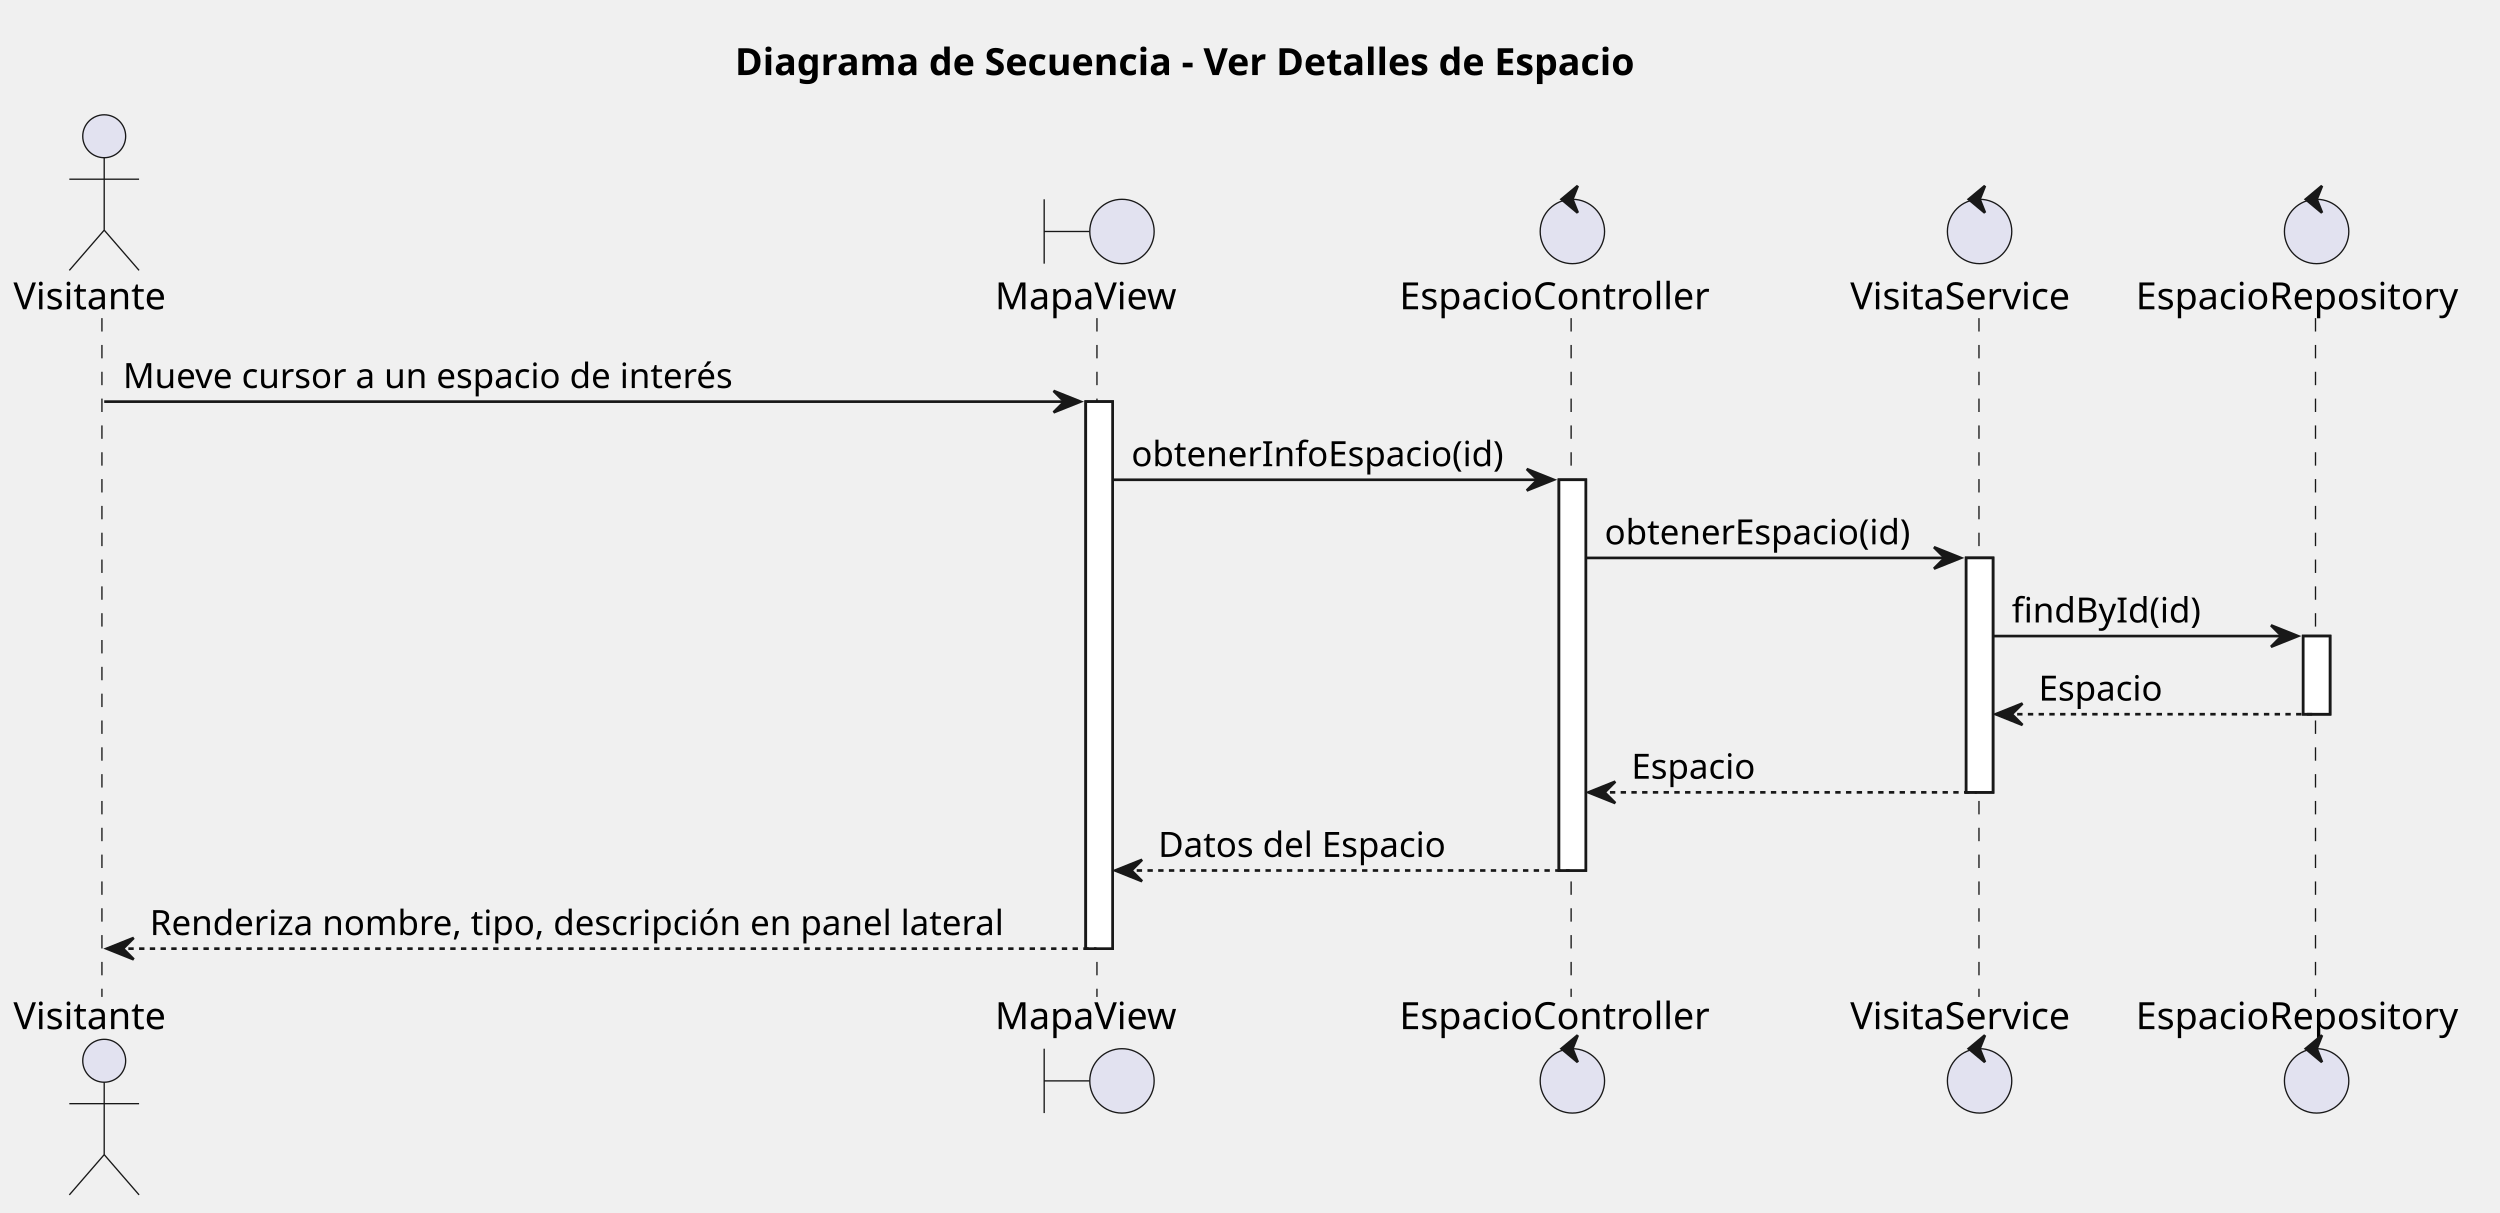
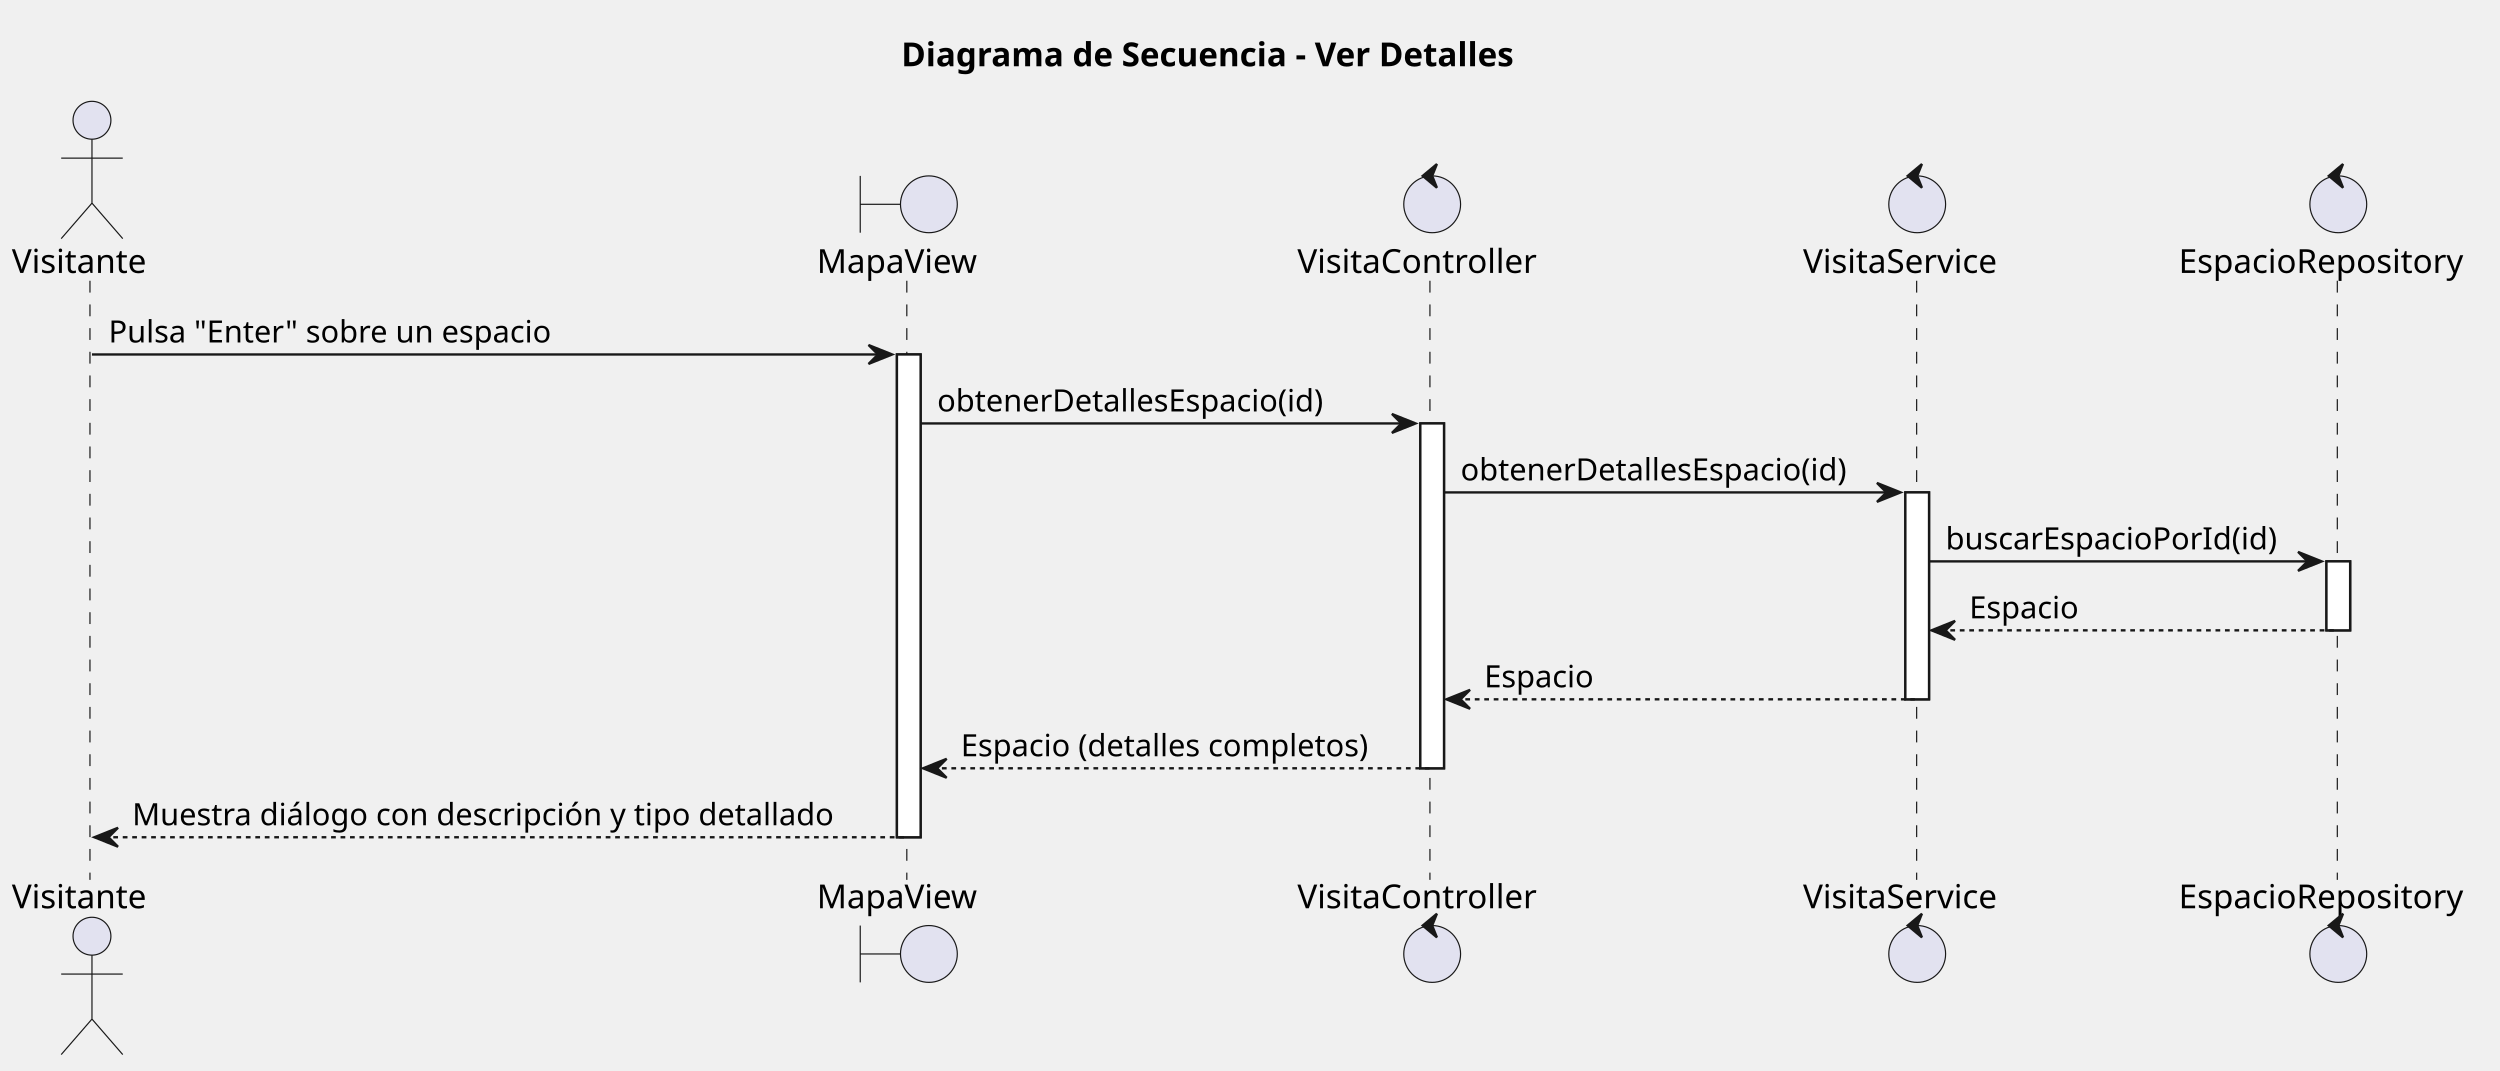
- <svg xmlns="http://www.w3.org/2000/svg" contentStyleType="text/css" data-diagram-type="SEQUENCE" height="452px" preserveAspectRatio="none" style="width:932px;height:452px;background:#FFFFFF;" version="1.1" viewBox="0 0 932 452" width="932px" zoomAndPan="magnify">
+ <svg xmlns="http://www.w3.org/2000/svg" contentStyleType="text/css" data-diagram-type="SEQUENCE" height="452px" preserveAspectRatio="none" style="width:1056px;height:452px;background:#FFFFFF;" version="1.1" viewBox="0 0 1056 452" width="1056px" zoomAndPan="magnify">
  <defs />
  <g>
-     <text fill="#000000" font-family="sans-serif" font-size="14" font-weight="bold" lengthAdjust="spacing" textLength="387.085" x="273.982" y="27.995">Diagrama de Secuencia - Ver Detalles de Espacio</text>
+     <text fill="#000000" font-family="sans-serif" font-size="14" font-weight="bold" lengthAdjust="spacing" textLength="297.739" x="380.686" y="27.995">Diagrama de Secuencia - Ver Detalles</text>
    <g>
-       <rect fill="#FFFFFF" height="203.93" style="stroke:#181818;stroke-width:1;" width="10" x="404.77" y="149.727" />
+       <rect fill="#FFFFFF" height="203.93" style="stroke:#181818;stroke-width:1;" width="10" x="378.865" y="149.727" />
    </g>
    <g>
-       <rect fill="#FFFFFF" height="145.664" style="stroke:#181818;stroke-width:1;" width="10" x="581.182" y="178.859" />
+       <rect fill="#FFFFFF" height="145.664" style="stroke:#181818;stroke-width:1;" width="10" x="599.95" y="178.859" />
    </g>
    <g>
-       <rect fill="#FFFFFF" height="87.398" style="stroke:#181818;stroke-width:1;" width="10" x="732.99" y="207.992" />
+       <rect fill="#FFFFFF" height="87.398" style="stroke:#181818;stroke-width:1;" width="10" x="804.824" y="207.992" />
    </g>
    <g>
-       <rect fill="#FFFFFF" height="29.133" style="stroke:#181818;stroke-width:1;" width="10" x="858.635" y="237.125" />
+       <rect fill="#FFFFFF" height="29.133" style="stroke:#181818;stroke-width:1;" width="10" x="982.696" y="237.125" />
    </g>
    <g>
      <rect fill="#000000" fill-opacity="0" height="253.062" width="8" x="34.847" y="118.594" />
      <line style="stroke:#181818;stroke-width:0.5;stroke-dasharray:5,5;" x1="38" x2="38" y1="118.594" y2="371.656" />
    </g>
    <g>
-       <rect fill="#000000" fill-opacity="0" height="253.062" width="8" x="405.77" y="118.594" />
-       <line style="stroke:#181818;stroke-width:0.5;stroke-dasharray:5,5;" x1="408.943" x2="408.943" y1="118.594" y2="371.656" />
+       <rect fill="#000000" fill-opacity="0" height="253.062" width="8" x="379.865" y="118.594" />
+       <line style="stroke:#181818;stroke-width:0.5;stroke-dasharray:5,5;" x1="383.038" x2="383.038" y1="118.594" y2="371.656" />
    </g>
    <g>
-       <rect fill="#000000" fill-opacity="0" height="253.062" width="8" x="582.182" y="118.594" />
-       <line style="stroke:#181818;stroke-width:0.5;stroke-dasharray:5,5;" x1="585.716" x2="585.716" y1="118.594" y2="371.656" />
+       <rect fill="#000000" fill-opacity="0" height="253.062" width="8" x="600.95" y="118.594" />
+       <line style="stroke:#181818;stroke-width:0.5;stroke-dasharray:5,5;" x1="604.004" x2="604.004" y1="118.594" y2="371.656" />
    </g>
    <g>
-       <rect fill="#000000" fill-opacity="0" height="253.062" width="8" x="733.99" y="118.594" />
-       <line style="stroke:#181818;stroke-width:0.5;stroke-dasharray:5,5;" x1="737.76" x2="737.76" y1="118.594" y2="371.656" />
+       <rect fill="#000000" fill-opacity="0" height="253.062" width="8" x="805.824" y="118.594" />
+       <line style="stroke:#181818;stroke-width:0.5;stroke-dasharray:5,5;" x1="809.594" x2="809.594" y1="118.594" y2="371.656" />
    </g>
    <g>
-       <rect fill="#000000" fill-opacity="0" height="253.062" width="8" x="859.635" y="118.594" />
-       <line style="stroke:#181818;stroke-width:0.5;stroke-dasharray:5,5;" x1="863.22" x2="863.22" y1="118.594" y2="371.656" />
+       <rect fill="#000000" fill-opacity="0" height="253.062" width="8" x="983.696" y="118.594" />
+       <line style="stroke:#181818;stroke-width:0.5;stroke-dasharray:5,5;" x1="987.281" x2="987.281" y1="118.594" y2="371.656" />
    </g>
    <g class="participant participant-head" data-participant="visitor">
      <text fill="#000000" font-family="sans-serif" font-size="14" lengthAdjust="spacing" textLength="61.694" x="5" y="115.292">Visitante</text>
      <ellipse cx="38.847" cy="50.797" fill="#E2E2F0" rx="8" ry="8" style="stroke:#181818;stroke-width:0.5;" />
      <path d="M38.847,58.797 L38.847,85.797 M25.847,66.797 L51.847,66.797 M38.847,85.797 L25.847,100.797 M38.847,85.797 L51.847,100.797" fill="none" style="stroke:#181818;stroke-width:0.5;" />
    </g>
    <g class="participant participant-tail" data-participant="visitor">
      <text fill="#000000" font-family="sans-serif" font-size="14" lengthAdjust="spacing" textLength="61.694" x="5" y="383.651">Visitante</text>
      <ellipse cx="38.847" cy="395.453" fill="#E2E2F0" rx="8" ry="8" style="stroke:#181818;stroke-width:0.5;" />
      <path d="M38.847,403.453 L38.847,430.453 M25.847,411.453 L51.847,411.453 M38.847,430.453 L25.847,445.453 M38.847,430.453 L51.847,445.453" fill="none" style="stroke:#181818;stroke-width:0.5;" />
    </g>
    <g class="participant participant-head" data-participant="view">
-       <text fill="#000000" font-family="sans-serif" font-size="14" lengthAdjust="spacing" textLength="71.654" x="370.943" y="115.292">MapaView</text>
-       <path d="M389.27,74.297 L389.27,98.297 M389.27,86.297 L406.27,86.297" fill="none" style="stroke:#181818;stroke-width:0.5;" />
-       <ellipse cx="418.27" cy="86.297" fill="#E2E2F0" rx="12" ry="12" style="stroke:#181818;stroke-width:0.5;" />
+       <text fill="#000000" font-family="sans-serif" font-size="14" lengthAdjust="spacing" textLength="71.654" x="345.038" y="115.292">MapaView</text>
+       <path d="M363.365,74.297 L363.365,98.297 M363.365,86.297 L380.365,86.297" fill="none" style="stroke:#181818;stroke-width:0.5;" />
+       <ellipse cx="392.365" cy="86.297" fill="#E2E2F0" rx="12" ry="12" style="stroke:#181818;stroke-width:0.5;" />
    </g>
    <g class="participant participant-tail" data-participant="view">
-       <text fill="#000000" font-family="sans-serif" font-size="14" lengthAdjust="spacing" textLength="71.654" x="370.943" y="383.651">MapaView</text>
-       <path d="M389.27,390.953 L389.27,414.953 M389.27,402.953 L406.27,402.953" fill="none" style="stroke:#181818;stroke-width:0.5;" />
-       <ellipse cx="418.27" cy="402.953" fill="#E2E2F0" rx="12" ry="12" style="stroke:#181818;stroke-width:0.5;" />
+       <text fill="#000000" font-family="sans-serif" font-size="14" lengthAdjust="spacing" textLength="71.654" x="345.038" y="383.651">MapaView</text>
+       <path d="M363.365,390.953 L363.365,414.953 M363.365,402.953 L380.365,402.953" fill="none" style="stroke:#181818;stroke-width:0.5;" />
+       <ellipse cx="392.365" cy="402.953" fill="#E2E2F0" rx="12" ry="12" style="stroke:#181818;stroke-width:0.5;" />
    </g>
    <g class="participant participant-head" data-participant="controller">
-       <text fill="#000000" font-family="sans-serif" font-size="14" lengthAdjust="spacing" textLength="122.931" x="521.716" y="115.292">EspacioController</text>
-       <ellipse cx="586.182" cy="86.297" fill="#E2E2F0" rx="12" ry="12" style="stroke:#181818;stroke-width:0.5;" />
-       <polygon fill="#181818" points="582.182,74.297,588.182,69.297,586.182,74.297,588.182,79.297,582.182,74.297" style="stroke:#181818;stroke-width:1;" />
+       <text fill="#000000" font-family="sans-serif" font-size="14" lengthAdjust="spacing" textLength="107.892" x="548.004" y="115.292">VisitaController</text>
+       <ellipse cx="604.95" cy="86.297" fill="#E2E2F0" rx="12" ry="12" style="stroke:#181818;stroke-width:0.5;" />
+       <polygon fill="#181818" points="600.95,74.297,606.95,69.297,604.95,74.297,606.95,79.297,600.95,74.297" style="stroke:#181818;stroke-width:1;" />
    </g>
    <g class="participant participant-tail" data-participant="controller">
-       <text fill="#000000" font-family="sans-serif" font-size="14" lengthAdjust="spacing" textLength="122.931" x="521.716" y="383.651">EspacioController</text>
-       <ellipse cx="586.182" cy="402.953" fill="#E2E2F0" rx="12" ry="12" style="stroke:#181818;stroke-width:0.5;" />
-       <polygon fill="#181818" points="582.182,390.953,588.182,385.953,586.182,390.953,588.182,395.953,582.182,390.953" style="stroke:#181818;stroke-width:1;" />
+       <text fill="#000000" font-family="sans-serif" font-size="14" lengthAdjust="spacing" textLength="107.892" x="548.004" y="383.651">VisitaController</text>
+       <ellipse cx="604.95" cy="402.953" fill="#E2E2F0" rx="12" ry="12" style="stroke:#181818;stroke-width:0.5;" />
+       <polygon fill="#181818" points="600.95,390.953,606.95,385.953,604.95,390.953,606.95,395.953,600.95,390.953" style="stroke:#181818;stroke-width:1;" />
    </g>
    <g class="participant participant-head" data-participant="service">
-       <text fill="#000000" font-family="sans-serif" font-size="14" lengthAdjust="spacing" textLength="90.46" x="689.76" y="115.292">VisitaService</text>
-       <ellipse cx="737.99" cy="86.297" fill="#E2E2F0" rx="12" ry="12" style="stroke:#181818;stroke-width:0.5;" />
-       <polygon fill="#181818" points="733.99,74.297,739.99,69.297,737.99,74.297,739.99,79.297,733.99,74.297" style="stroke:#181818;stroke-width:1;" />
+       <text fill="#000000" font-family="sans-serif" font-size="14" lengthAdjust="spacing" textLength="90.46" x="761.594" y="115.292">VisitaService</text>
+       <ellipse cx="809.824" cy="86.297" fill="#E2E2F0" rx="12" ry="12" style="stroke:#181818;stroke-width:0.5;" />
+       <polygon fill="#181818" points="805.824,74.297,811.824,69.297,809.824,74.297,811.824,79.297,805.824,74.297" style="stroke:#181818;stroke-width:1;" />
    </g>
    <g class="participant participant-tail" data-participant="service">
-       <text fill="#000000" font-family="sans-serif" font-size="14" lengthAdjust="spacing" textLength="90.46" x="689.76" y="383.651">VisitaService</text>
-       <ellipse cx="737.99" cy="402.953" fill="#E2E2F0" rx="12" ry="12" style="stroke:#181818;stroke-width:0.5;" />
-       <polygon fill="#181818" points="733.99,390.953,739.99,385.953,737.99,390.953,739.99,395.953,733.99,390.953" style="stroke:#181818;stroke-width:1;" />
+       <text fill="#000000" font-family="sans-serif" font-size="14" lengthAdjust="spacing" textLength="90.46" x="761.594" y="383.651">VisitaService</text>
+       <ellipse cx="809.824" cy="402.953" fill="#E2E2F0" rx="12" ry="12" style="stroke:#181818;stroke-width:0.5;" />
+       <polygon fill="#181818" points="805.824,390.953,811.824,385.953,809.824,390.953,811.824,395.953,805.824,390.953" style="stroke:#181818;stroke-width:1;" />
    </g>
    <g class="participant participant-head" data-participant="repository">
-       <text fill="#000000" font-family="sans-serif" font-size="14" lengthAdjust="spacing" textLength="128.83" x="796.22" y="115.292">EspacioRepository</text>
-       <ellipse cx="863.635" cy="86.297" fill="#E2E2F0" rx="12" ry="12" style="stroke:#181818;stroke-width:0.5;" />
-       <polygon fill="#181818" points="859.635,74.297,865.635,69.297,863.635,74.297,865.635,79.297,859.635,74.297" style="stroke:#181818;stroke-width:1;" />
+       <text fill="#000000" font-family="sans-serif" font-size="14" lengthAdjust="spacing" textLength="128.83" x="920.281" y="115.292">EspacioRepository</text>
+       <ellipse cx="987.696" cy="86.297" fill="#E2E2F0" rx="12" ry="12" style="stroke:#181818;stroke-width:0.5;" />
+       <polygon fill="#181818" points="983.696,74.297,989.696,69.297,987.696,74.297,989.696,79.297,983.696,74.297" style="stroke:#181818;stroke-width:1;" />
    </g>
    <g class="participant participant-tail" data-participant="repository">
-       <text fill="#000000" font-family="sans-serif" font-size="14" lengthAdjust="spacing" textLength="128.83" x="796.22" y="383.651">EspacioRepository</text>
-       <ellipse cx="863.635" cy="402.953" fill="#E2E2F0" rx="12" ry="12" style="stroke:#181818;stroke-width:0.5;" />
-       <polygon fill="#181818" points="859.635,390.953,865.635,385.953,863.635,390.953,865.635,395.953,859.635,390.953" style="stroke:#181818;stroke-width:1;" />
+       <text fill="#000000" font-family="sans-serif" font-size="14" lengthAdjust="spacing" textLength="128.83" x="920.281" y="383.651">EspacioRepository</text>
+       <ellipse cx="987.696" cy="402.953" fill="#E2E2F0" rx="12" ry="12" style="stroke:#181818;stroke-width:0.5;" />
+       <polygon fill="#181818" points="983.696,390.953,989.696,385.953,987.696,390.953,989.696,395.953,983.696,390.953" style="stroke:#181818;stroke-width:1;" />
    </g>
    <g>
-       <rect fill="#FFFFFF" height="203.93" style="stroke:#181818;stroke-width:1;" width="10" x="404.77" y="149.727" />
+       <rect fill="#FFFFFF" height="203.93" style="stroke:#181818;stroke-width:1;" width="10" x="378.865" y="149.727" />
    </g>
    <g>
-       <rect fill="#FFFFFF" height="145.664" style="stroke:#181818;stroke-width:1;" width="10" x="581.182" y="178.859" />
+       <rect fill="#FFFFFF" height="145.664" style="stroke:#181818;stroke-width:1;" width="10" x="599.95" y="178.859" />
    </g>
    <g>
-       <rect fill="#FFFFFF" height="87.398" style="stroke:#181818;stroke-width:1;" width="10" x="732.99" y="207.992" />
+       <rect fill="#FFFFFF" height="87.398" style="stroke:#181818;stroke-width:1;" width="10" x="804.824" y="207.992" />
    </g>
    <g>
-       <rect fill="#FFFFFF" height="29.133" style="stroke:#181818;stroke-width:1;" width="10" x="858.635" y="237.125" />
+       <rect fill="#FFFFFF" height="29.133" style="stroke:#181818;stroke-width:1;" width="10" x="982.696" y="237.125" />
    </g>
    <g class="message" data-participant-1="visitor" data-participant-2="view">
-       <polygon fill="#181818" points="392.77,145.727,402.77,149.727,392.77,153.727,396.77,149.727" style="stroke:#181818;stroke-width:1;" />
-       <line style="stroke:#181818;stroke-width:1;" x1="38.847" x2="398.77" y1="149.727" y2="149.727" />
-       <text fill="#000000" font-family="sans-serif" font-size="13" lengthAdjust="spacing" textLength="244.201" x="45.847" y="144.661">Mueve cursor a un espacio de interés</text>
+       <polygon fill="#181818" points="366.865,145.727,376.865,149.727,366.865,153.727,370.865,149.727" style="stroke:#181818;stroke-width:1;" />
+       <line style="stroke:#181818;stroke-width:1;" x1="38.847" x2="372.865" y1="149.727" y2="149.727" />
+       <text fill="#000000" font-family="sans-serif" font-size="13" lengthAdjust="spacing" textLength="200.313" x="45.847" y="144.661">Pulsa "Enter" sobre un espacio</text>
    </g>
    <g class="message" data-participant-1="view" data-participant-2="controller">
-       <polygon fill="#181818" points="569.182,174.859,579.182,178.859,569.182,182.859,573.182,178.859" style="stroke:#181818;stroke-width:1;" />
-       <line style="stroke:#181818;stroke-width:1;" x1="414.77" x2="575.182" y1="178.859" y2="178.859" />
-       <text fill="#000000" font-family="sans-serif" font-size="13" lengthAdjust="spacing" textLength="147.412" x="421.77" y="173.793">obtenerInfoEspacio(id)</text>
+       <polygon fill="#181818" points="587.95,174.859,597.95,178.859,587.95,182.859,591.95,178.859" style="stroke:#181818;stroke-width:1;" />
+       <line style="stroke:#181818;stroke-width:1;" x1="388.865" x2="593.95" y1="178.859" y2="178.859" />
+       <text fill="#000000" font-family="sans-serif" font-size="13" lengthAdjust="spacing" textLength="175.875" x="395.865" y="173.793">obtenerDetallesEspacio(id)</text>
    </g>
    <g class="message" data-participant-1="controller" data-participant-2="service">
-       <polygon fill="#181818" points="720.99,203.992,730.99,207.992,720.99,211.992,724.99,207.992" style="stroke:#181818;stroke-width:1;" />
-       <line style="stroke:#181818;stroke-width:1;" x1="591.182" x2="726.99" y1="207.992" y2="207.992" />
-       <text fill="#000000" font-family="sans-serif" font-size="13" lengthAdjust="spacing" textLength="122.808" x="598.182" y="202.926">obtenerEspacio(id)</text>
+       <polygon fill="#181818" points="792.824,203.992,802.824,207.992,792.824,211.992,796.824,207.992" style="stroke:#181818;stroke-width:1;" />
+       <line style="stroke:#181818;stroke-width:1;" x1="609.95" x2="798.824" y1="207.992" y2="207.992" />
+       <text fill="#000000" font-family="sans-serif" font-size="13" lengthAdjust="spacing" textLength="175.875" x="616.95" y="202.926">obtenerDetallesEspacio(id)</text>
    </g>
    <g class="message" data-participant-1="service" data-participant-2="repository">
-       <polygon fill="#181818" points="846.635,233.125,856.635,237.125,846.635,241.125,850.635,237.125" style="stroke:#181818;stroke-width:1;" />
-       <line style="stroke:#181818;stroke-width:1;" x1="742.99" x2="852.635" y1="237.125" y2="237.125" />
-       <text fill="#000000" font-family="sans-serif" font-size="13" lengthAdjust="spacing" textLength="75.385" x="749.99" y="232.059">findById(id)</text>
+       <polygon fill="#181818" points="970.696,233.125,980.696,237.125,970.696,241.125,974.696,237.125" style="stroke:#181818;stroke-width:1;" />
+       <line style="stroke:#181818;stroke-width:1;" x1="814.824" x2="976.696" y1="237.125" y2="237.125" />
+       <text fill="#000000" font-family="sans-serif" font-size="13" lengthAdjust="spacing" textLength="148.872" x="821.824" y="232.059">buscarEspacioPorId(id)</text>
    </g>
    <g class="message" data-participant-1="repository" data-participant-2="service">
-       <polygon fill="#181818" points="753.99,262.258,743.99,266.258,753.99,270.258,749.99,266.258" style="stroke:#181818;stroke-width:1;" />
-       <line style="stroke:#181818;stroke-width:1;stroke-dasharray:2,2;" x1="747.99" x2="862.635" y1="266.258" y2="266.258" />
-       <text fill="#000000" font-family="sans-serif" font-size="13" lengthAdjust="spacing" textLength="49.918" x="759.99" y="261.192">Espacio</text>
+       <polygon fill="#181818" points="825.824,262.258,815.824,266.258,825.824,270.258,821.824,266.258" style="stroke:#181818;stroke-width:1;" />
+       <line style="stroke:#181818;stroke-width:1;stroke-dasharray:2,2;" x1="819.824" x2="986.696" y1="266.258" y2="266.258" />
+       <text fill="#000000" font-family="sans-serif" font-size="13" lengthAdjust="spacing" textLength="49.918" x="831.824" y="261.192">Espacio</text>
    </g>
    <g class="message" data-participant-1="service" data-participant-2="controller">
-       <polygon fill="#181818" points="602.182,291.391,592.182,295.391,602.182,299.391,598.182,295.391" style="stroke:#181818;stroke-width:1;" />
-       <line style="stroke:#181818;stroke-width:1;stroke-dasharray:2,2;" x1="596.182" x2="736.99" y1="295.391" y2="295.391" />
-       <text fill="#000000" font-family="sans-serif" font-size="13" lengthAdjust="spacing" textLength="49.918" x="608.182" y="290.325">Espacio</text>
+       <polygon fill="#181818" points="620.95,291.391,610.95,295.391,620.95,299.391,616.95,295.391" style="stroke:#181818;stroke-width:1;" />
+       <line style="stroke:#181818;stroke-width:1;stroke-dasharray:2,2;" x1="614.95" x2="808.824" y1="295.391" y2="295.391" />
+       <text fill="#000000" font-family="sans-serif" font-size="13" lengthAdjust="spacing" textLength="49.918" x="626.95" y="290.325">Espacio</text>
    </g>
    <g class="message" data-participant-1="controller" data-participant-2="view">
-       <polygon fill="#181818" points="425.77,320.523,415.77,324.523,425.77,328.523,421.77,324.523" style="stroke:#181818;stroke-width:1;" />
-       <line style="stroke:#181818;stroke-width:1;stroke-dasharray:2,2;" x1="419.77" x2="585.182" y1="324.523" y2="324.523" />
-       <text fill="#000000" font-family="sans-serif" font-size="13" lengthAdjust="spacing" textLength="115.845" x="431.77" y="319.457">Datos del Espacio</text>
+       <polygon fill="#181818" points="399.865,320.523,389.865,324.523,399.865,328.523,395.865,324.523" style="stroke:#181818;stroke-width:1;" />
+       <line style="stroke:#181818;stroke-width:1;stroke-dasharray:2,2;" x1="393.865" x2="603.95" y1="324.523" y2="324.523" />
+       <text fill="#000000" font-family="sans-serif" font-size="13" lengthAdjust="spacing" textLength="187.084" x="405.865" y="319.457">Espacio (detalles completos)</text>
    </g>
    <g class="message" data-participant-1="view" data-participant-2="visitor">
      <polygon fill="#181818" points="49.847,349.656,39.847,353.656,49.847,357.656,45.847,353.656" style="stroke:#181818;stroke-width:1;" />
-       <line style="stroke:#181818;stroke-width:1;stroke-dasharray:2,2;" x1="43.847" x2="408.77" y1="353.656" y2="353.656" />
-       <text fill="#000000" font-family="sans-serif" font-size="13" lengthAdjust="spacing" textLength="341.923" x="55.847" y="348.59">Renderiza nombre, tipo, descripción en panel lateral</text>
+       <line style="stroke:#181818;stroke-width:1;stroke-dasharray:2,2;" x1="43.847" x2="382.865" y1="353.656" y2="353.656" />
+       <text fill="#000000" font-family="sans-serif" font-size="13" lengthAdjust="spacing" textLength="316.018" x="55.847" y="348.59">Muestra diálogo con descripción y tipo detallado</text>
    </g>
  </g>
</svg>
